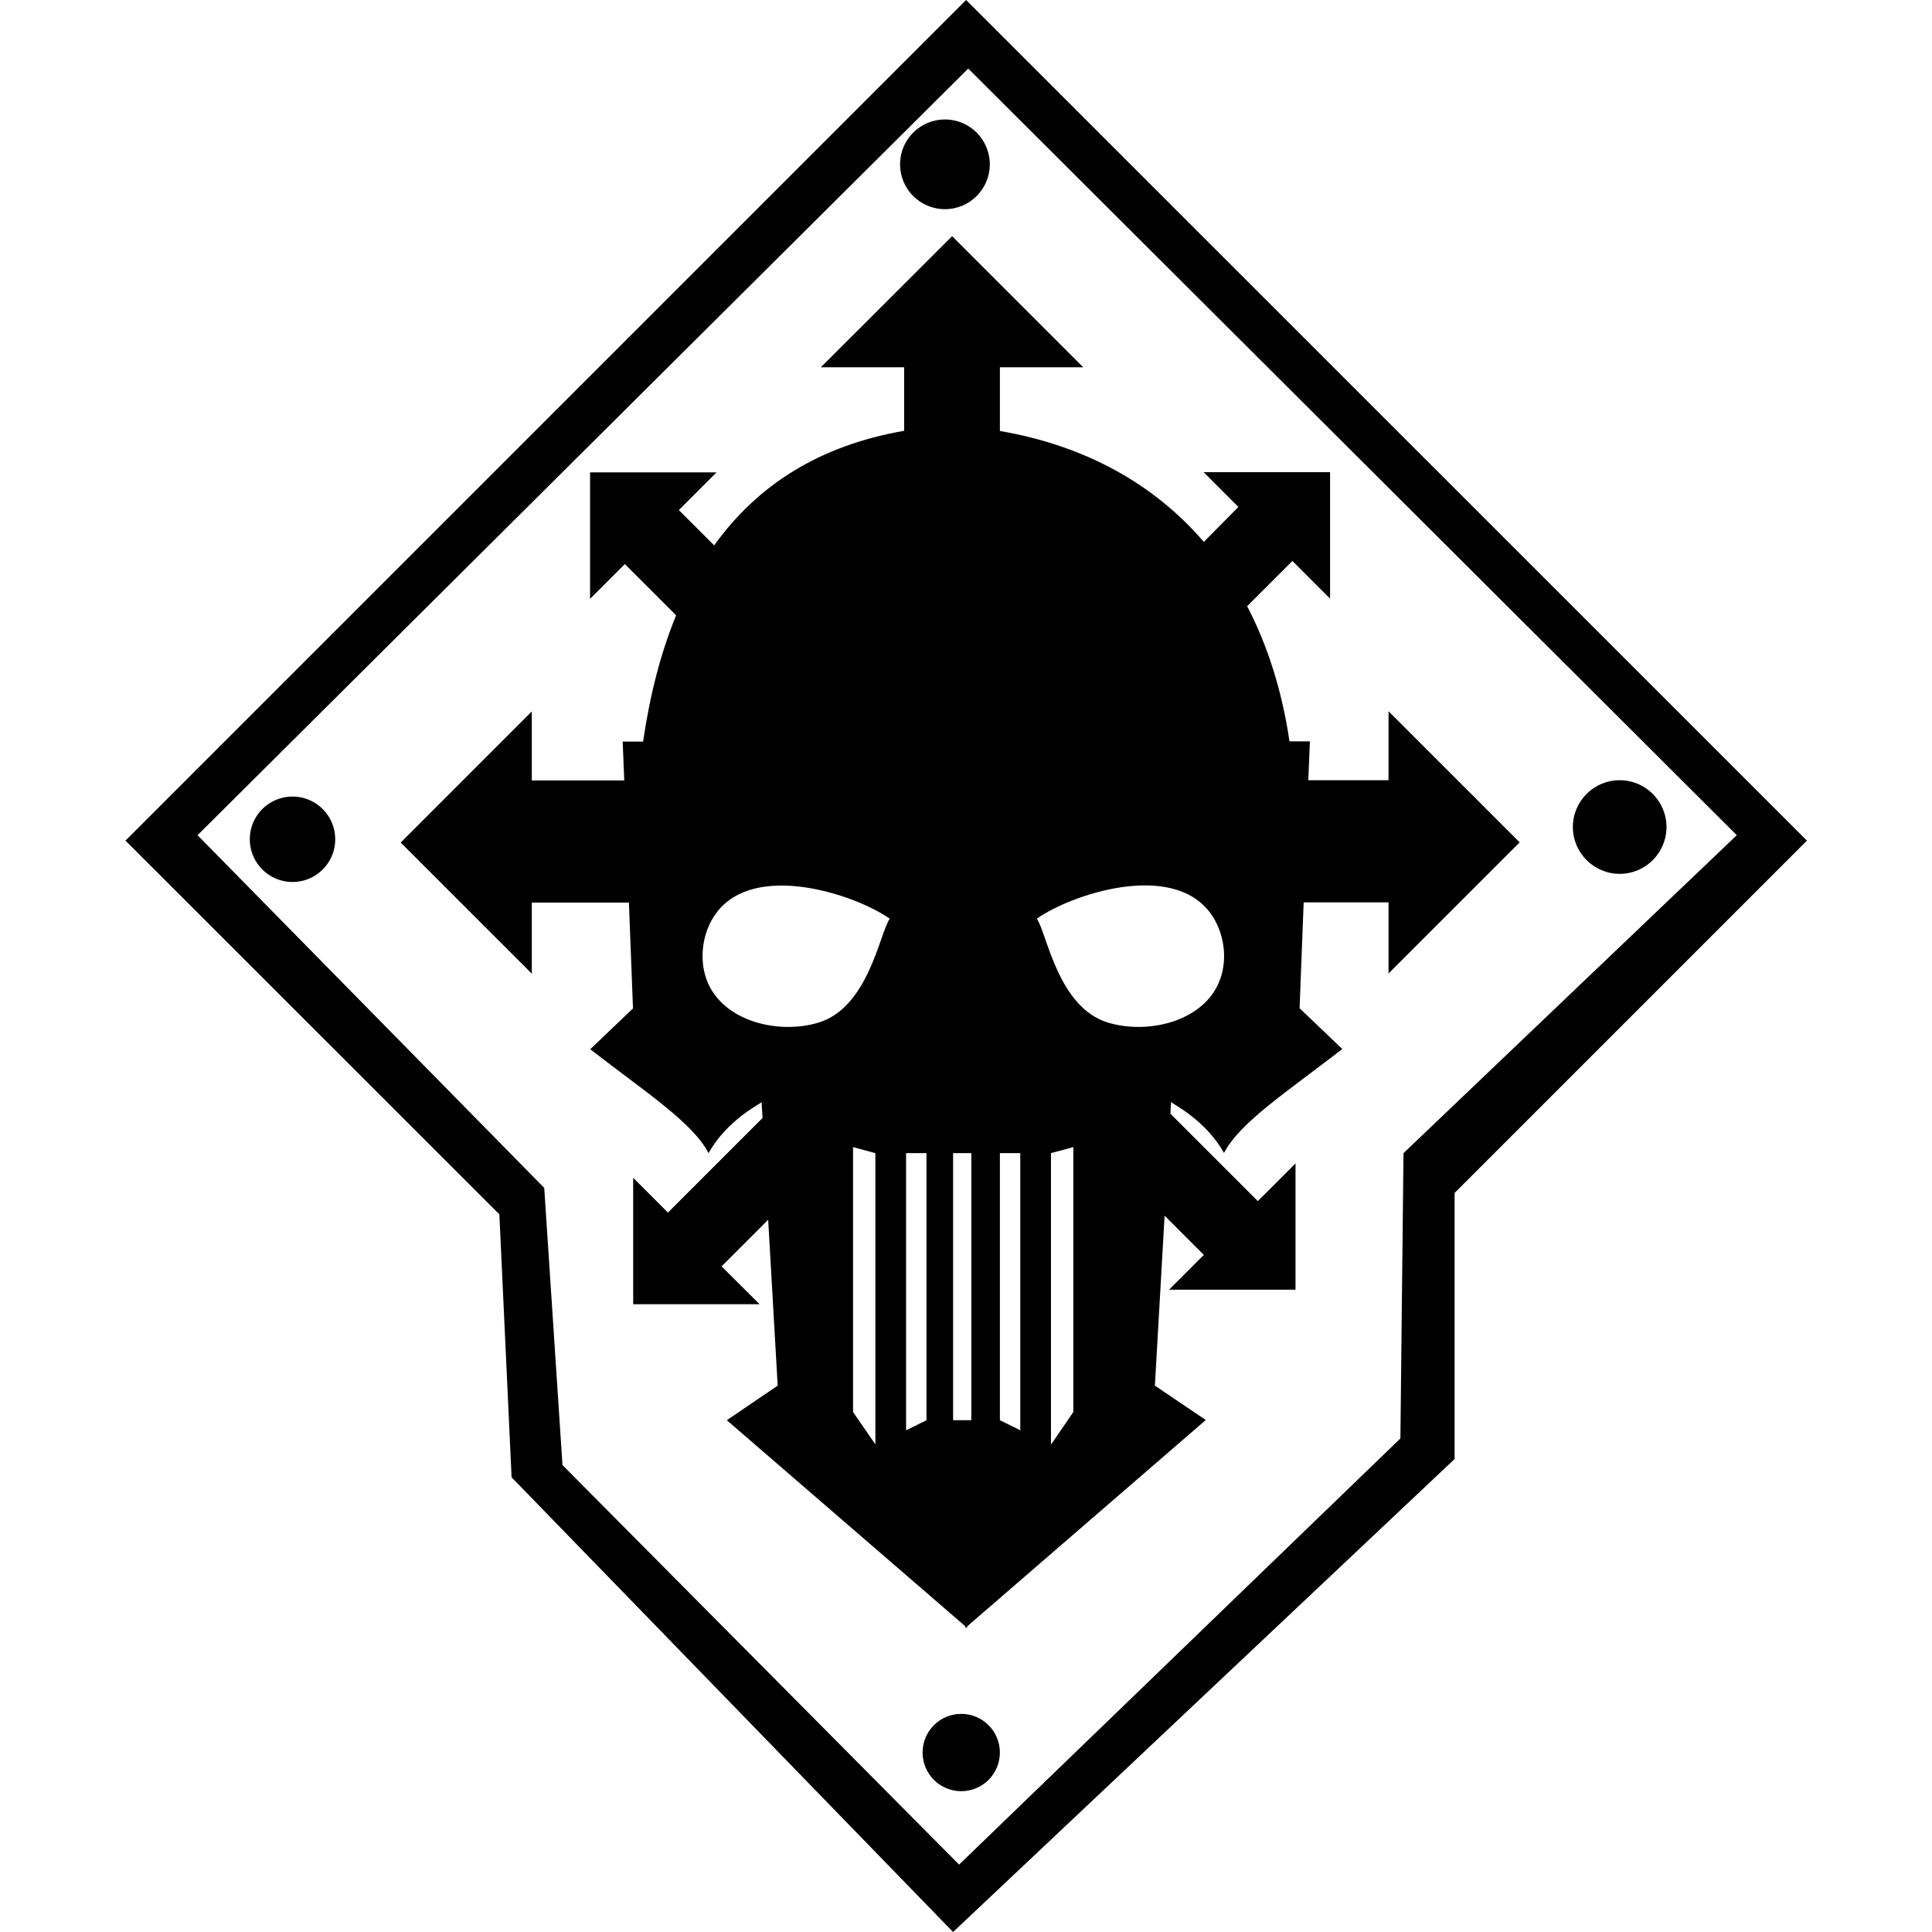
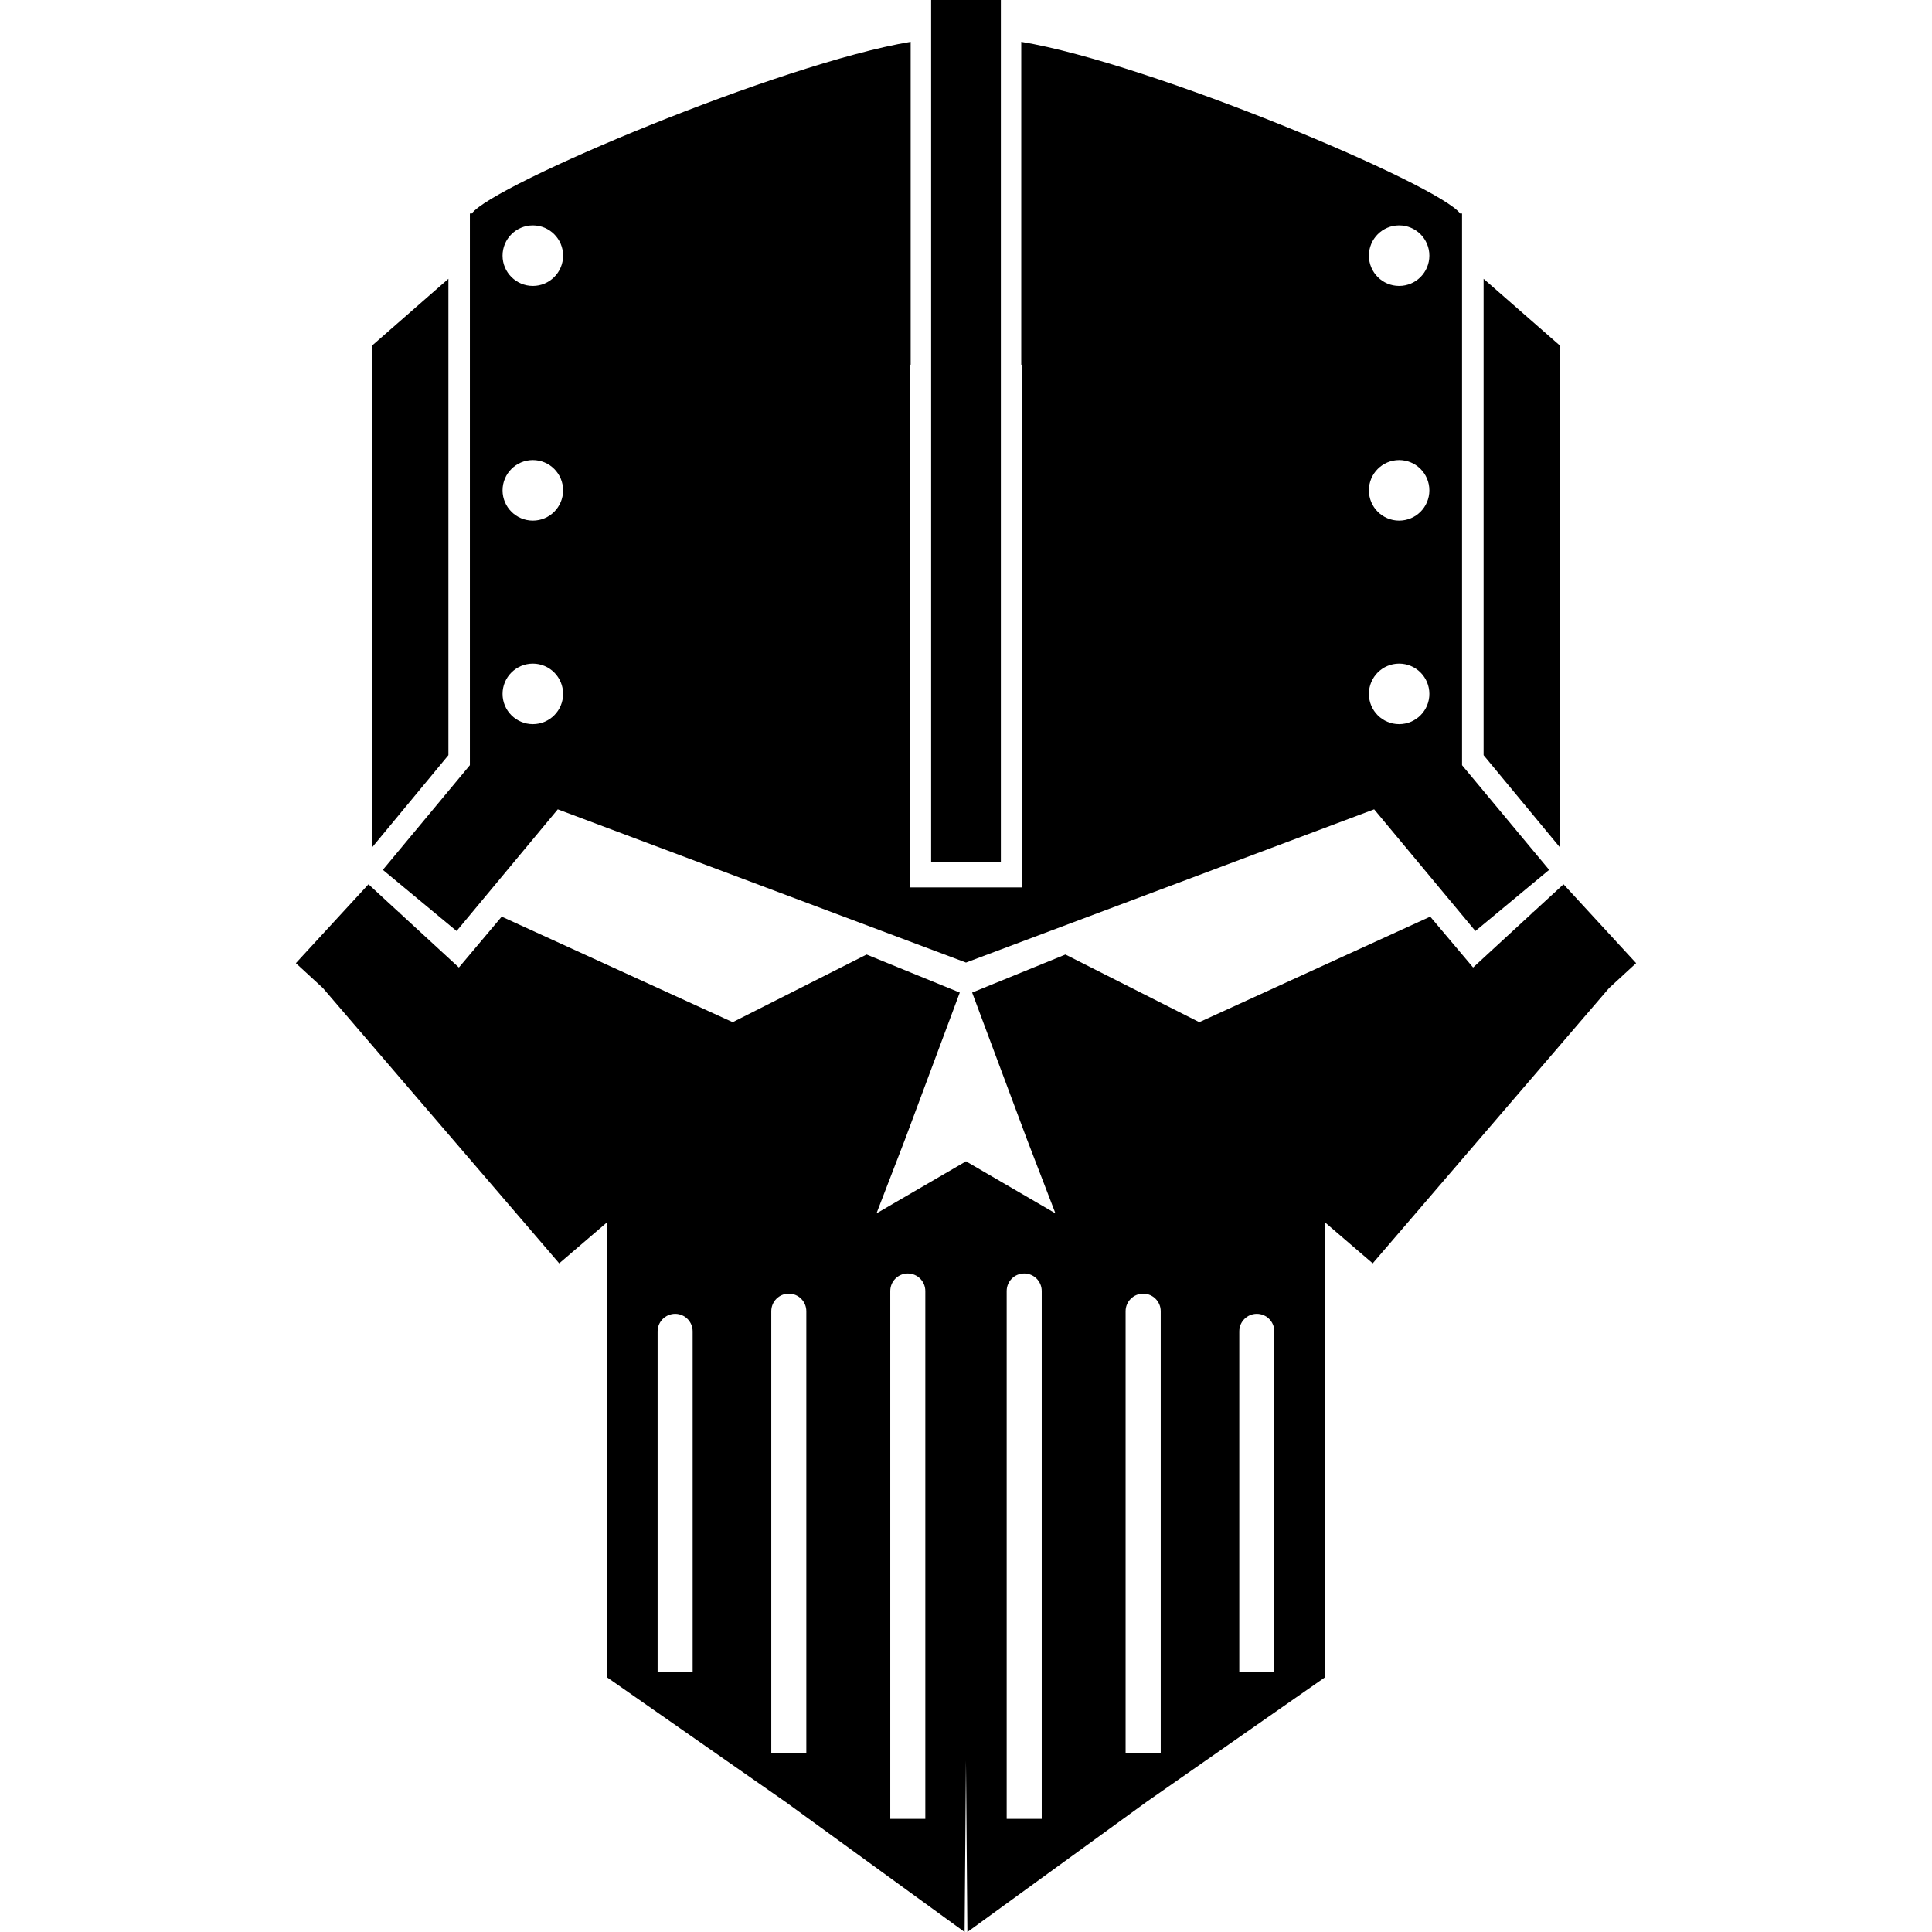
<svg xmlns="http://www.w3.org/2000/svg" version="1.1" x="0" y="0" width="500" height="500" viewBox="0, 0, 500, 500">
  <g id="Layer_1">
-     <path d="M250.025,-0 L32.472,217.553 L129.235,314.266 L132.401,382.326 L246.657,500 L376.445,377.601 L376.445,308.736 L467.628,217.553 L250.025,-0 z M363.225,298.432 L362.421,372.273 L248.215,482.558 L145.571,379.16 L140.846,307.429 L51.121,216.146 L250.578,17.744 L449.482,216.146 L363.225,298.432 z" fill="#000000" />
-     <path d="M258.771,453.554 C258.771,459.078 254.293,463.557 248.768,463.557 C243.244,463.557 238.765,459.078 238.765,453.554 C238.765,448.029 243.244,443.551 248.768,443.551 C254.293,443.551 258.771,448.029 258.771,453.554 z" fill="#000000" />
-     <path d="M256.157,42.525 C256.157,48.938 250.959,54.137 244.546,54.137 C238.133,54.137 232.934,48.938 232.934,42.525 C232.934,36.112 238.133,30.914 244.546,30.914 C250.959,30.914 256.157,36.112 256.157,42.525 z" fill="#000000" />
-     <path d="M86.76,217.201 C86.76,223.309 81.808,228.26 75.701,228.26 C69.594,228.26 64.642,223.309 64.642,217.201 C64.642,211.094 69.594,206.143 75.701,206.143 C81.808,206.143 86.76,211.094 86.76,217.201 z" fill="#000000" />
-     <path d="M431.286,214.034 C431.286,220.725 425.862,226.149 419.171,226.149 C412.481,226.149 407.057,220.725 407.057,214.034 C407.057,207.344 412.481,201.92 419.171,201.92 C425.862,201.92 431.286,207.344 431.286,214.034 z" fill="#000000" />
-     <path d="M359.304,201.92 L338.594,201.92 L338.996,191.867 L333.718,191.867 C331.808,178.848 328.089,167.136 322.76,156.881 L334.472,145.169 L344.224,154.921 L344.224,122.198 L311.501,122.198 L320.498,131.195 L311.551,140.243 C298.633,125.214 280.788,115.311 258.771,111.541 L258.771,95.054 L280.336,95.054 L246.406,61.124 L212.426,95.054 L233.99,95.054 L233.99,111.491 C212.023,115.311 195.988,125.566 184.829,141.148 L175.681,132 L185.433,122.248 L152.709,122.248 L152.709,154.971 L161.707,145.974 L174.977,159.244 C171.006,168.945 168.191,179.853 166.432,191.917 L161.154,191.917 L161.556,201.97 L137.629,201.97 L137.629,184.126 L103.699,218.056 L137.629,251.986 L137.629,233.588 L162.762,233.588 L163.818,260.983 L152.759,271.539 C166.985,282.598 179.3,290.54 183.372,298.432 C188.097,289.987 196.29,285.915 197.094,285.262 L197.346,289.333 L172.866,313.813 L163.868,304.816 L163.868,337.539 L196.592,337.539 L186.739,327.737 L198.803,315.673 L201.266,358.601 L188.097,367.548 L249.824,420.881 L249.824,421.333 L250.075,421.082 L250.326,421.333 L250.326,420.881 L312.054,367.498 L298.884,358.601 L301.397,314.617 L311.551,324.771 L302.553,333.769 L335.277,333.769 L335.277,301.096 L325.525,310.848 L302.905,288.228 L303.056,285.212 C303.81,285.865 312.003,289.937 316.779,298.381 C320.85,290.49 333.115,282.548 347.391,271.489 L336.332,260.933 L337.388,233.538 L359.354,233.538 L359.354,251.935 L393.284,218.005 L359.354,184.076 L359.354,201.92 z M226.601,373.882 L220.77,365.437 L220.77,296.873 L226.55,298.432 L226.55,373.882 z M211.822,264.653 C201.669,267.719 187.845,264.502 183.321,254.65 C180.607,248.668 181.713,241.128 185.433,236.202 C195.436,222.881 221.323,231.477 230.27,237.76 C227.656,241.43 224.791,260.732 211.822,264.653 z M239.771,367.548 L234.493,370.162 L234.493,298.432 L239.771,298.432 L239.771,367.548 z M251.382,367.548 L246.657,367.548 L246.657,298.432 L251.382,298.432 L251.382,367.548 z M264.049,370.162 L258.771,367.548 L258.771,298.432 L264.049,298.432 L264.049,370.162 z M277.772,365.437 L271.991,373.882 L271.991,298.432 L277.772,296.873 L277.772,365.437 z M315.271,254.65 C310.797,264.502 296.923,267.719 286.77,264.653 C273.751,260.732 270.936,241.43 268.322,237.76 C277.269,231.427 303.156,222.831 313.159,236.202 C316.879,241.128 318.035,248.668 315.271,254.65 z" fill="#000000" />
+     <path d="M403.745,219.352 L383.952,195.437 L383.952,72.155 L403.745,89.472 L403.745,219.352" fill="#000000" />
+     <path d="M250.046,0 L240.977,0 L240.977,223.062 L259.023,223.062 L259.023,0 L250.046,0" fill="#000000" />
+     <path d="M329.795,432.657 L320.726,432.657 L320.726,344.558 C320.726,342.053 322.751,340.021 325.26,340.021 C327.769,340.021 329.795,342.053 329.795,344.558 L329.795,432.657 z M300.393,453.684 L291.305,453.684 L291.305,339.336 C291.305,336.83 293.35,334.799 295.859,334.799 C298.349,334.799 300.393,336.83 300.393,339.336 L300.393,453.684 z M269.598,470.725 L260.528,470.725 L260.528,334.111 C260.528,331.608 262.554,329.577 265.063,329.577 C267.572,329.577 269.598,331.608 269.598,334.111 L269.598,470.725 z M239.472,470.725 L230.402,470.725 L230.402,334.111 C230.402,331.608 232.428,329.577 234.937,329.577 C237.427,329.577 239.472,331.608 239.472,334.111 L239.472,470.725 z M208.676,453.684 L199.607,453.684 L199.607,339.336 C199.607,336.83 201.632,334.799 204.141,334.799 C206.65,334.799 208.676,336.83 208.676,339.336 L208.676,453.684 z M179.256,432.657 L170.186,432.657 L170.186,344.558 C170.186,342.053 172.231,340.021 174.74,340.021 C177.23,340.021 179.256,342.053 179.256,344.558 L179.256,432.657 z M404.637,228.853 L396.813,236.045 L396.776,236.008 L396.441,236.387 L381.239,250.391 L370.143,237.227 L310.374,264.538 L275.731,247.033 L251.589,256.872 L265.807,294.941 L273.148,314.021 L250.046,300.578 L250.046,300.521 L249.991,300.55 L249.954,300.521 L249.954,300.578 L226.834,314.021 L234.193,294.941 L248.392,256.872 L224.269,247.033 L189.626,264.538 L129.838,237.227 L118.761,250.391 L103.54,236.387 L103.224,236.008 L103.169,236.045 L95.363,228.853 L76.573,249.265 L83.561,255.695 L144.725,326.952 L157.01,316.418 L157.01,434.03 L203.286,466.328 L249.638,500 L249.991,455.697 L250.362,500 L296.714,466.328 L342.99,434.03 L342.99,316.418 L355.257,326.952 L416.439,255.695 L423.427,249.265 L404.637,228.853" fill="#000000" />
+     <path d="M96.255,219.352 L116.048,195.437 L116.048,72.155 L96.255,89.472 L96.255,219.352" fill="#000000" />
+     <path d="M362.096,73.995 C357.766,73.995 354.272,70.488 354.272,66.159 C354.272,61.833 357.766,58.326 362.096,58.326 C366.426,58.326 369.92,61.833 369.92,66.159 C369.92,70.488 366.426,73.995 362.096,73.995 z M362.096,134.736 C357.766,134.736 354.272,131.227 354.272,126.903 C354.272,122.574 357.766,119.067 362.096,119.067 C366.426,119.067 369.92,122.574 369.92,126.903 C369.92,131.227 366.426,134.736 362.096,134.736 z M362.096,187.412 C357.766,187.412 354.272,183.905 354.272,179.578 C354.272,175.252 357.766,171.743 362.096,171.743 C366.426,171.743 369.92,175.252 369.92,179.578 C369.92,183.905 366.426,187.412 362.096,187.412 z M137.904,73.995 C133.574,73.995 130.061,70.488 130.061,66.159 C130.061,61.833 133.574,58.326 137.904,58.326 C142.216,58.326 145.728,61.833 145.728,66.159 C145.728,70.488 142.216,73.995 137.904,73.995 z M137.904,134.736 C133.574,134.736 130.061,131.227 130.061,126.903 C130.061,122.574 133.574,119.067 137.904,119.067 C142.216,119.067 145.728,122.574 145.728,126.903 C145.728,131.227 142.216,134.736 137.904,134.736 z M137.904,187.412 C133.574,187.412 130.061,183.905 130.061,179.578 C130.061,175.252 133.574,171.743 137.904,171.743 C142.216,171.743 145.728,175.252 145.728,179.578 C145.728,183.905 142.216,187.412 137.904,187.412 z M378.376,198.03 L378.376,55.25 L377.875,55.25 C372.485,47.836 297.903,16.411 264.301,10.822 L264.301,94.384 L264.431,94.384 L264.58,229.66 L235.401,229.66 L235.569,94.384 L235.68,94.384 L235.68,10.822 C202.078,16.411 127.496,47.836 122.107,55.25 L121.605,55.25 L121.605,198.03 L99.08,225.117 L118.167,240.95 L144.353,209.456 L249.954,249.094 L249.954,249.131 L249.991,249.113 L250.046,249.131 L250.046,249.094 L355.628,209.456 L381.833,240.95 L400.92,225.117 L378.376,198.03" fill="#000000" />
  </g>
</svg>
